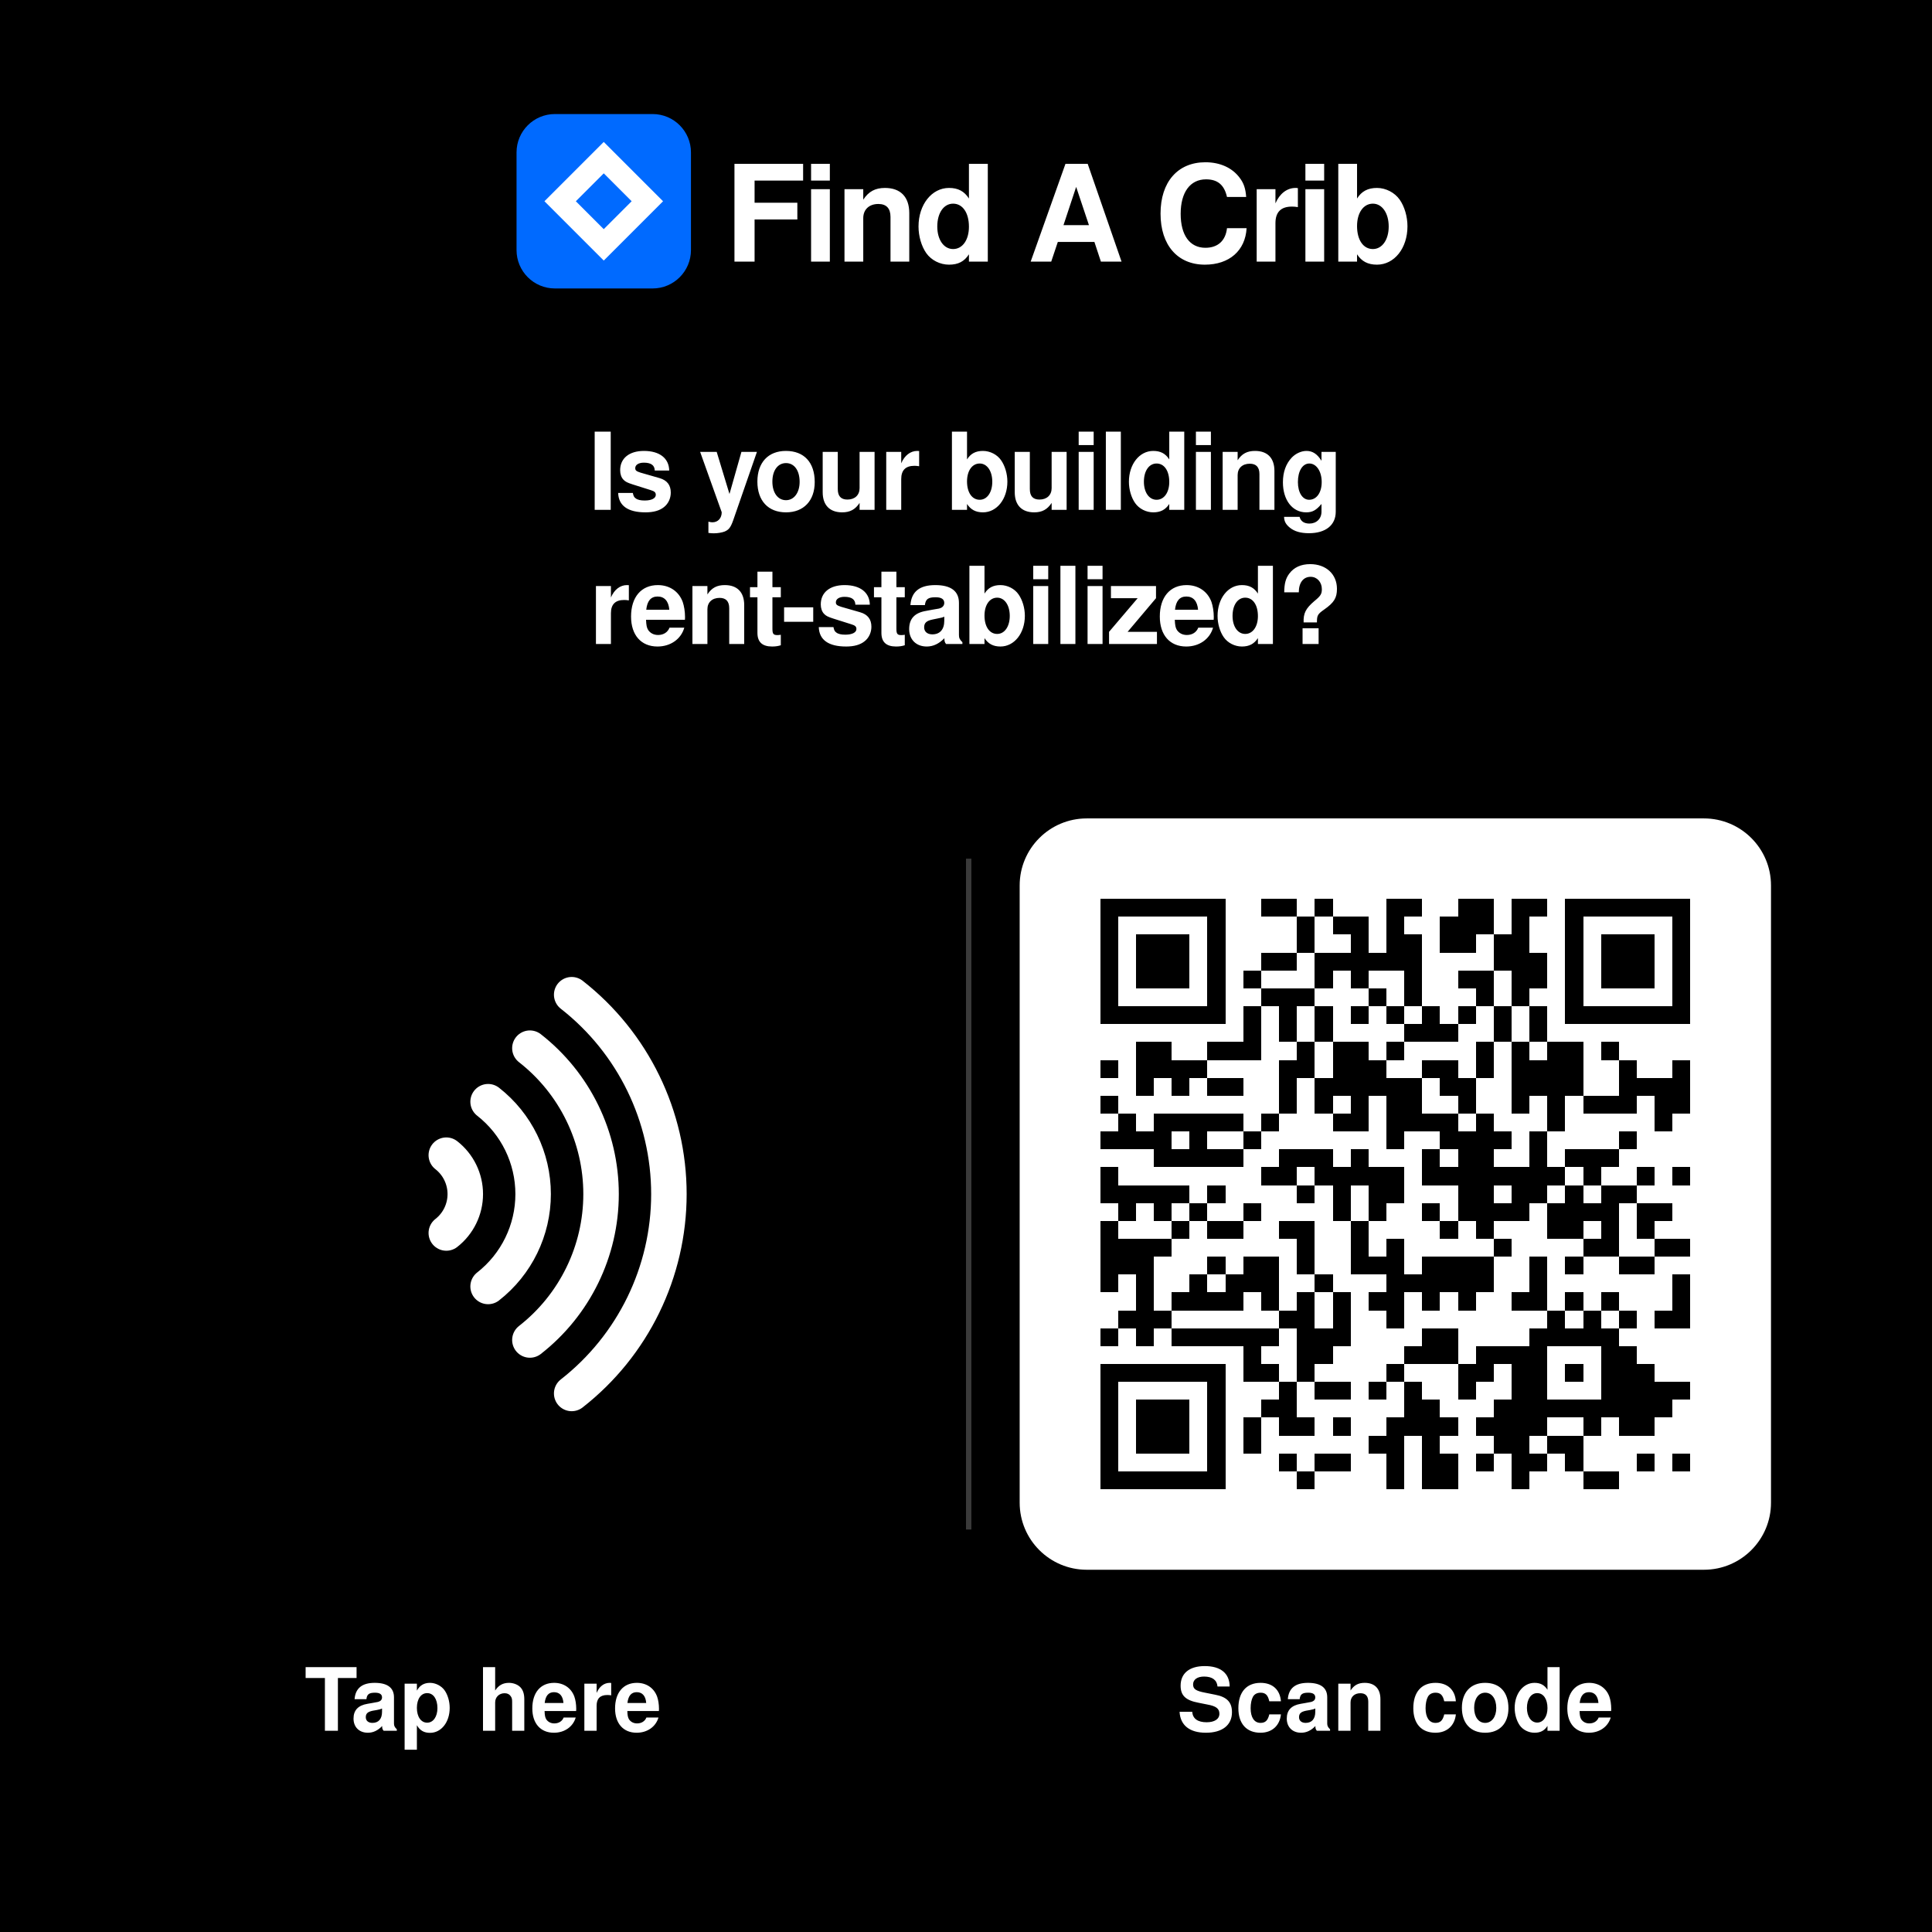
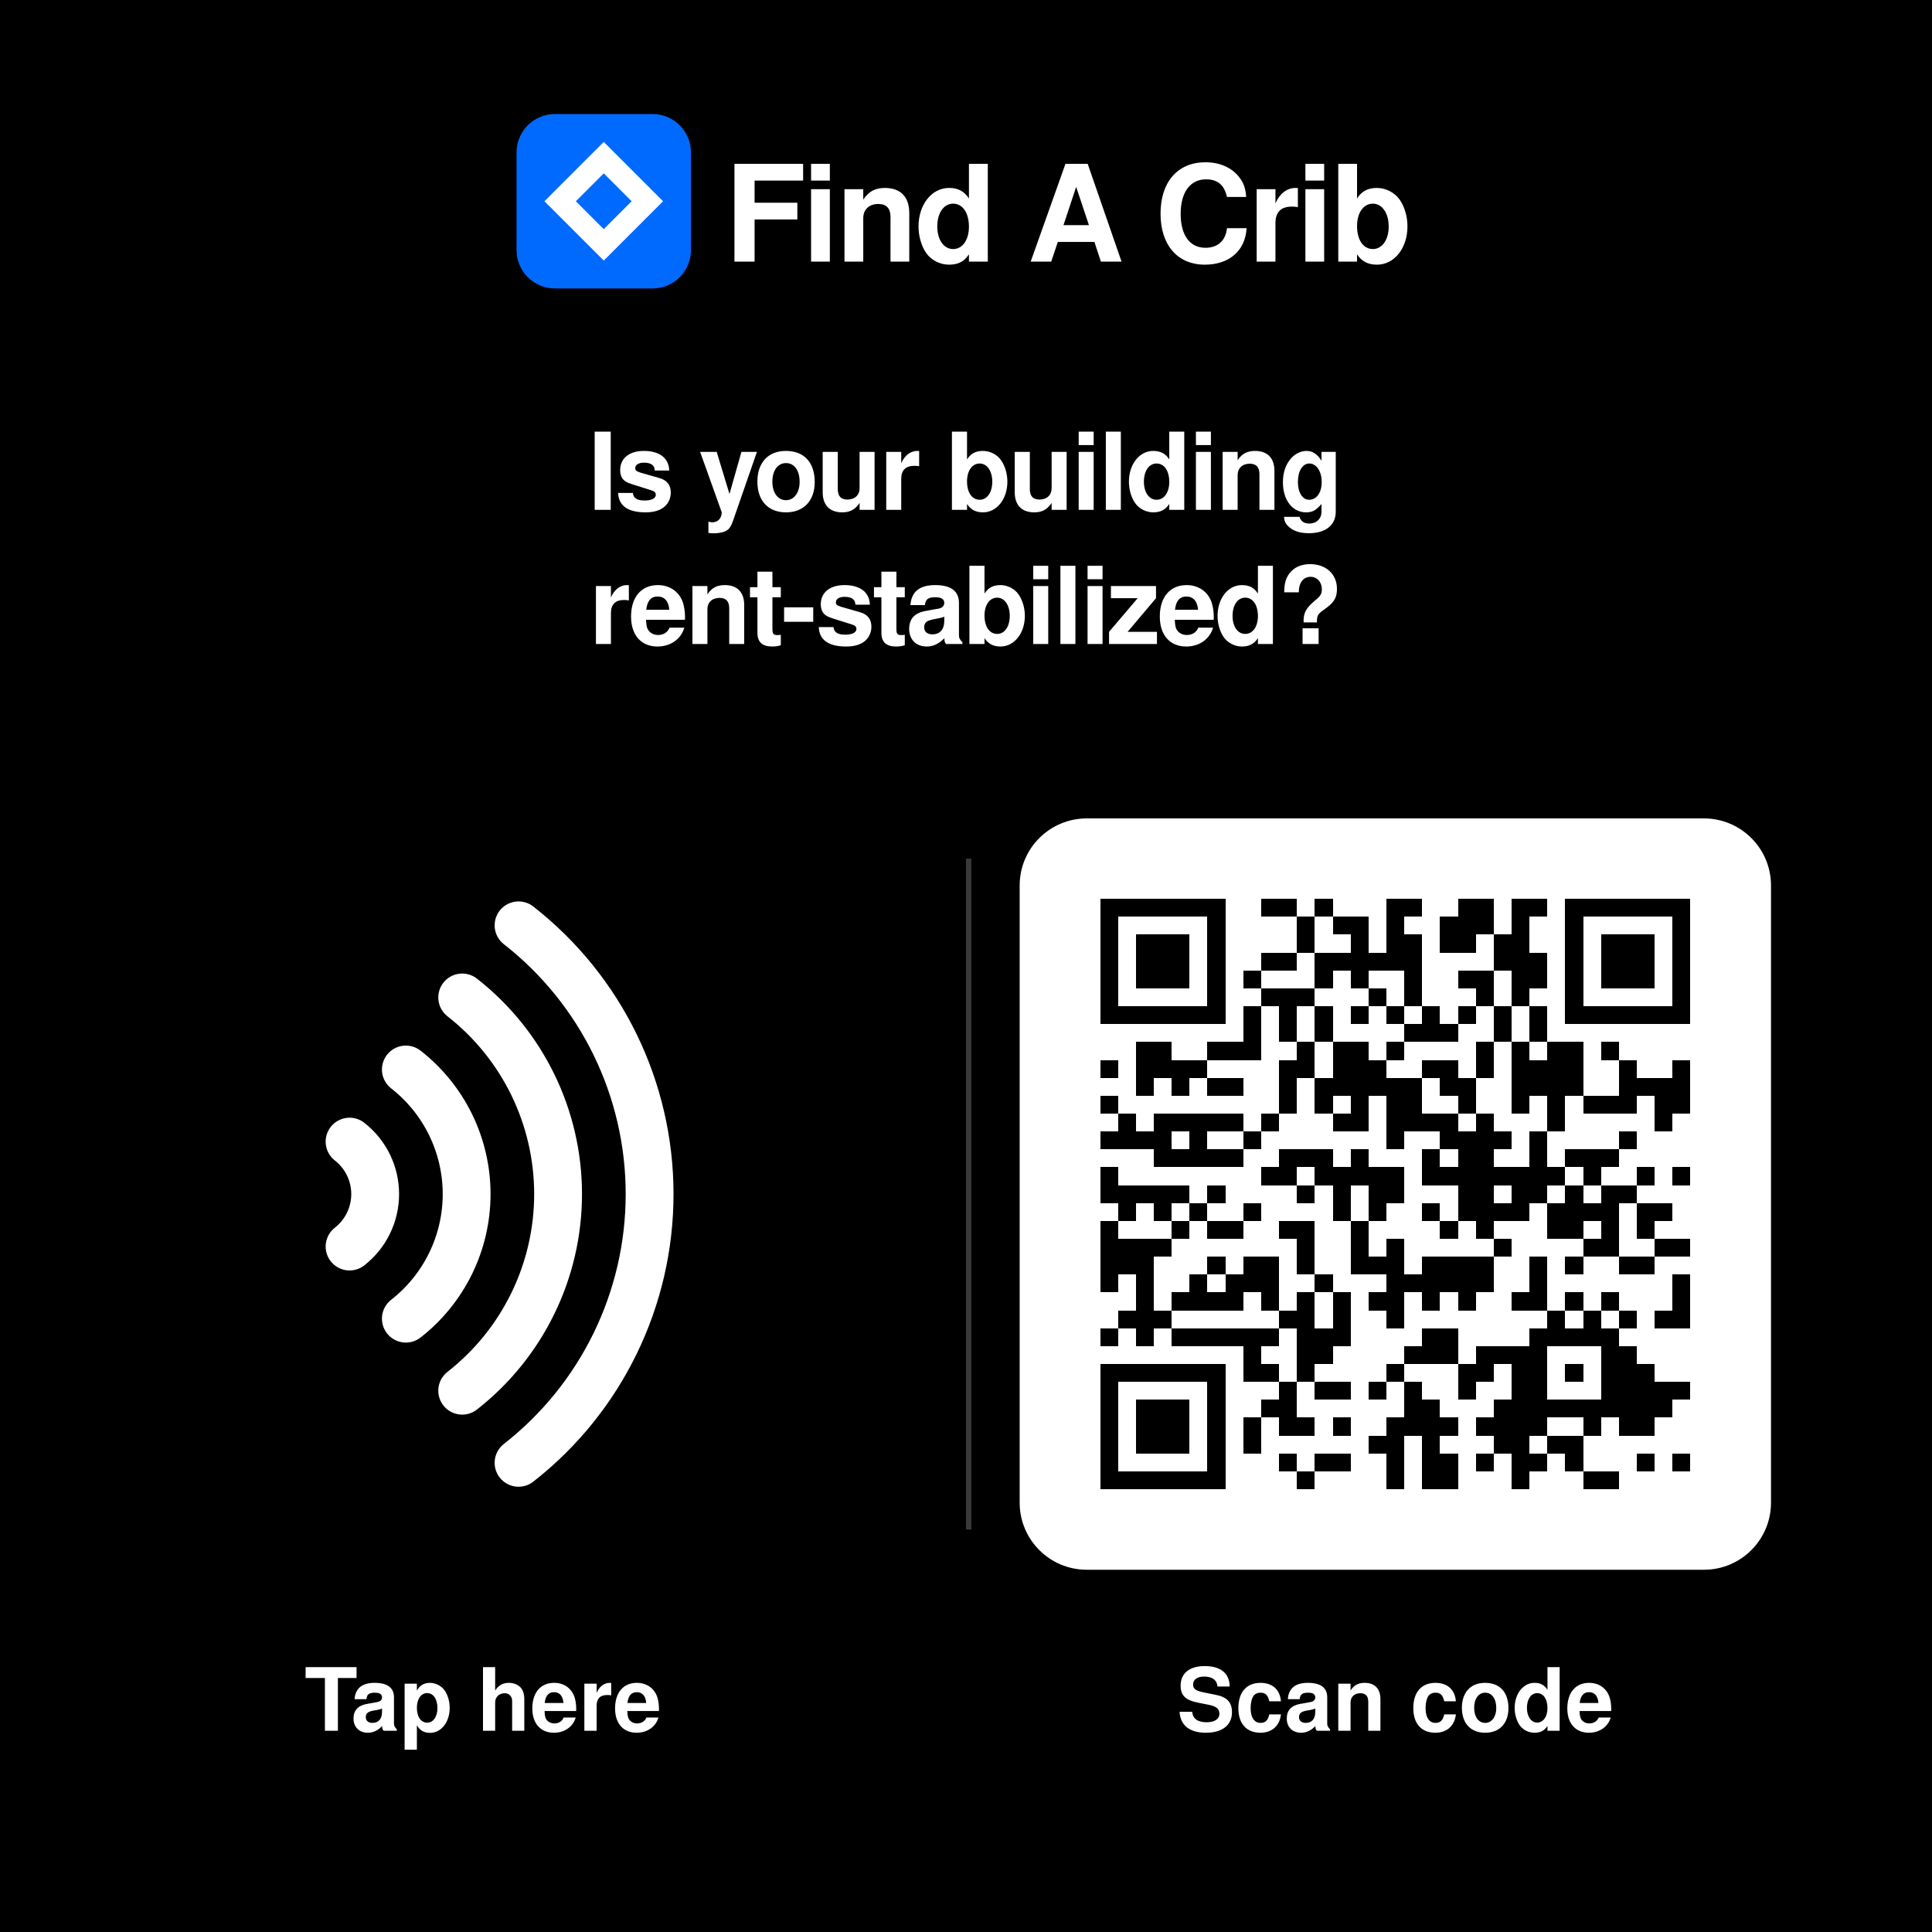
<svg xmlns="http://www.w3.org/2000/svg" width="4in" height="4in" viewBox="0 0 288.00 288.00">
  <rect x="0.00" y="0.00" width="288.00" height="288.00" rx="0.00" fill="#000000" />
  <rect x="77.00" y="17.00" width="26.00" height="26.00" rx="5.72" fill="#006AFF" />
  <path d="M90.00,21.16 L98.84,30.00 L90.00,38.84 L81.16,30.00 Z" fill="#FFFFFF" />
  <path d="M90.00,25.84 L94.16,30.00 L90.00,34.16 L85.84,30.00 Z" fill="#006AFF" />
  <text x="108.00" y="39.00" font-family="Helvetica Neue, Helvetica, Arial, sans-serif" font-size="20.00" font-weight="700" fill="#FFFFFF" text-anchor="start" letter-spacing="-0.50">Find A Crib</text>
  <text x="144.00" y="76.00" font-family="Helvetica Neue, Helvetica, Arial, sans-serif" font-size="16.00" font-weight="700" fill="#FFFFFF" text-anchor="middle" letter-spacing="-0.40">Is your building</text>
  <text x="144.00" y="96.00" font-family="Helvetica Neue, Helvetica, Arial, sans-serif" font-size="16.00" font-weight="700" fill="#FFFFFF" text-anchor="middle" letter-spacing="-0.40">rent-stabilized?</text>
-   <path d="M66.53,172.20 A7.36,7.36 0 0,1 66.53,183.80" fill="none" stroke="#FFFFFF" stroke-width="5.29" stroke-linecap="round" />
-   <path d="M72.76,164.23 A17.48,17.48 0 0,1 72.76,191.77" fill="none" stroke="#FFFFFF" stroke-width="5.29" stroke-linecap="round" />
-   <path d="M78.99,156.25 A27.60,27.60 0 0,1 78.99,199.75" fill="none" stroke="#FFFFFF" stroke-width="5.29" stroke-linecap="round" />
-   <path d="M85.22,148.28 A37.72,37.72 0 0,1 85.22,207.72" fill="none" stroke="#FFFFFF" stroke-width="5.29" stroke-linecap="round" />
+   <path d="M52.11,170.18 A9.92,9.92 0 0,1 52.11,185.82" fill="none" stroke="#FFFFFF" stroke-width="7.13" stroke-linecap="round" />
+   <path d="M60.50,159.43 A23.56,23.56 0 0,1 60.50,196.57" fill="none" stroke="#FFFFFF" stroke-width="7.13" stroke-linecap="round" />
+   <path d="M68.90,148.69 A37.20,37.20 0 0,1 68.90,207.31" fill="none" stroke="#FFFFFF" stroke-width="7.13" stroke-linecap="round" />
+   <path d="M77.30,137.94 A50.84,50.84 0 0,1 77.30,218.06" fill="none" stroke="#FFFFFF" stroke-width="7.13" stroke-linecap="round" />
  <rect x="144.00" y="128.00" width="0.80" height="100.00" rx="0.00" fill="#3A3A3A" />
  <rect x="152.00" y="122.00" width="112.00" height="112.00" rx="10.00" fill="#FFFFFF" />
  <path d="M164.000,134.000h2.667v2.667h-2.667zM166.667,134.000h2.667v2.667h-2.667zM169.333,134.000h2.667v2.667h-2.667zM172.000,134.000h2.667v2.667h-2.667zM174.667,134.000h2.667v2.667h-2.667zM177.333,134.000h2.667v2.667h-2.667zM180.000,134.000h2.667v2.667h-2.667zM188.000,134.000h2.667v2.667h-2.667zM190.667,134.000h2.667v2.667h-2.667zM196.000,134.000h2.667v2.667h-2.667zM206.667,134.000h2.667v2.667h-2.667zM209.333,134.000h2.667v2.667h-2.667zM217.333,134.000h2.667v2.667h-2.667zM220.000,134.000h2.667v2.667h-2.667zM225.333,134.000h2.667v2.667h-2.667zM228.000,134.000h2.667v2.667h-2.667zM233.333,134.000h2.667v2.667h-2.667zM236.000,134.000h2.667v2.667h-2.667zM238.667,134.000h2.667v2.667h-2.667zM241.333,134.000h2.667v2.667h-2.667zM244.000,134.000h2.667v2.667h-2.667zM246.667,134.000h2.667v2.667h-2.667zM249.333,134.000h2.667v2.667h-2.667zM164.000,136.667h2.667v2.667h-2.667zM180.000,136.667h2.667v2.667h-2.667zM193.333,136.667h2.667v2.667h-2.667zM198.667,136.667h2.667v2.667h-2.667zM201.333,136.667h2.667v2.667h-2.667zM206.667,136.667h2.667v2.667h-2.667zM214.667,136.667h2.667v2.667h-2.667zM217.333,136.667h2.667v2.667h-2.667zM220.000,136.667h2.667v2.667h-2.667zM225.333,136.667h2.667v2.667h-2.667zM233.333,136.667h2.667v2.667h-2.667zM249.333,136.667h2.667v2.667h-2.667zM164.000,139.333h2.667v2.667h-2.667zM169.333,139.333h2.667v2.667h-2.667zM172.000,139.333h2.667v2.667h-2.667zM174.667,139.333h2.667v2.667h-2.667zM180.000,139.333h2.667v2.667h-2.667zM193.333,139.333h2.667v2.667h-2.667zM201.333,139.333h2.667v2.667h-2.667zM206.667,139.333h2.667v2.667h-2.667zM209.333,139.333h2.667v2.667h-2.667zM214.667,139.333h2.667v2.667h-2.667zM217.333,139.333h2.667v2.667h-2.667zM222.667,139.333h2.667v2.667h-2.667zM225.333,139.333h2.667v2.667h-2.667zM233.333,139.333h2.667v2.667h-2.667zM238.667,139.333h2.667v2.667h-2.667zM241.333,139.333h2.667v2.667h-2.667zM244.000,139.333h2.667v2.667h-2.667zM249.333,139.333h2.667v2.667h-2.667zM164.000,142.000h2.667v2.667h-2.667zM169.333,142.000h2.667v2.667h-2.667zM172.000,142.000h2.667v2.667h-2.667zM174.667,142.000h2.667v2.667h-2.667zM180.000,142.000h2.667v2.667h-2.667zM188.000,142.000h2.667v2.667h-2.667zM190.667,142.000h2.667v2.667h-2.667zM196.000,142.000h2.667v2.667h-2.667zM198.667,142.000h2.667v2.667h-2.667zM201.333,142.000h2.667v2.667h-2.667zM204.000,142.000h2.667v2.667h-2.667zM206.667,142.000h2.667v2.667h-2.667zM209.333,142.000h2.667v2.667h-2.667zM222.667,142.000h2.667v2.667h-2.667zM225.333,142.000h2.667v2.667h-2.667zM228.000,142.000h2.667v2.667h-2.667zM233.333,142.000h2.667v2.667h-2.667zM238.667,142.000h2.667v2.667h-2.667zM241.333,142.000h2.667v2.667h-2.667zM244.000,142.000h2.667v2.667h-2.667zM249.333,142.000h2.667v2.667h-2.667zM164.000,144.667h2.667v2.667h-2.667zM169.333,144.667h2.667v2.667h-2.667zM172.000,144.667h2.667v2.667h-2.667zM174.667,144.667h2.667v2.667h-2.667zM180.000,144.667h2.667v2.667h-2.667zM185.333,144.667h2.667v2.667h-2.667zM196.000,144.667h2.667v2.667h-2.667zM201.333,144.667h2.667v2.667h-2.667zM209.333,144.667h2.667v2.667h-2.667zM217.333,144.667h2.667v2.667h-2.667zM220.000,144.667h2.667v2.667h-2.667zM225.333,144.667h2.667v2.667h-2.667zM228.000,144.667h2.667v2.667h-2.667zM233.333,144.667h2.667v2.667h-2.667zM238.667,144.667h2.667v2.667h-2.667zM241.333,144.667h2.667v2.667h-2.667zM244.000,144.667h2.667v2.667h-2.667zM249.333,144.667h2.667v2.667h-2.667zM164.000,147.333h2.667v2.667h-2.667zM180.000,147.333h2.667v2.667h-2.667zM188.000,147.333h2.667v2.667h-2.667zM190.667,147.333h2.667v2.667h-2.667zM193.333,147.333h2.667v2.667h-2.667zM204.000,147.333h2.667v2.667h-2.667zM209.333,147.333h2.667v2.667h-2.667zM220.000,147.333h2.667v2.667h-2.667zM225.333,147.333h2.667v2.667h-2.667zM233.333,147.333h2.667v2.667h-2.667zM249.333,147.333h2.667v2.667h-2.667zM164.000,150.000h2.667v2.667h-2.667zM166.667,150.000h2.667v2.667h-2.667zM169.333,150.000h2.667v2.667h-2.667zM172.000,150.000h2.667v2.667h-2.667zM174.667,150.000h2.667v2.667h-2.667zM177.333,150.000h2.667v2.667h-2.667zM180.000,150.000h2.667v2.667h-2.667zM185.333,150.000h2.667v2.667h-2.667zM190.667,150.000h2.667v2.667h-2.667zM196.000,150.000h2.667v2.667h-2.667zM201.333,150.000h2.667v2.667h-2.667zM206.667,150.000h2.667v2.667h-2.667zM212.000,150.000h2.667v2.667h-2.667zM217.333,150.000h2.667v2.667h-2.667zM222.667,150.000h2.667v2.667h-2.667zM228.000,150.000h2.667v2.667h-2.667zM233.333,150.000h2.667v2.667h-2.667zM236.000,150.000h2.667v2.667h-2.667zM238.667,150.000h2.667v2.667h-2.667zM241.333,150.000h2.667v2.667h-2.667zM244.000,150.000h2.667v2.667h-2.667zM246.667,150.000h2.667v2.667h-2.667zM249.333,150.000h2.667v2.667h-2.667zM185.333,152.667h2.667v2.667h-2.667zM190.667,152.667h2.667v2.667h-2.667zM196.000,152.667h2.667v2.667h-2.667zM209.333,152.667h2.667v2.667h-2.667zM212.000,152.667h2.667v2.667h-2.667zM214.667,152.667h2.667v2.667h-2.667zM222.667,152.667h2.667v2.667h-2.667zM228.000,152.667h2.667v2.667h-2.667zM169.333,155.333h2.667v2.667h-2.667zM172.000,155.333h2.667v2.667h-2.667zM180.000,155.333h2.667v2.667h-2.667zM182.667,155.333h2.667v2.667h-2.667zM185.333,155.333h2.667v2.667h-2.667zM193.333,155.333h2.667v2.667h-2.667zM198.667,155.333h2.667v2.667h-2.667zM201.333,155.333h2.667v2.667h-2.667zM206.667,155.333h2.667v2.667h-2.667zM220.000,155.333h2.667v2.667h-2.667zM225.333,155.333h2.667v2.667h-2.667zM230.667,155.333h2.667v2.667h-2.667zM233.333,155.333h2.667v2.667h-2.667zM238.667,155.333h2.667v2.667h-2.667zM164.000,158.000h2.667v2.667h-2.667zM169.333,158.000h2.667v2.667h-2.667zM172.000,158.000h2.667v2.667h-2.667zM174.667,158.000h2.667v2.667h-2.667zM177.333,158.000h2.667v2.667h-2.667zM190.667,158.000h2.667v2.667h-2.667zM193.333,158.000h2.667v2.667h-2.667zM198.667,158.000h2.667v2.667h-2.667zM201.333,158.000h2.667v2.667h-2.667zM204.000,158.000h2.667v2.667h-2.667zM212.000,158.000h2.667v2.667h-2.667zM214.667,158.000h2.667v2.667h-2.667zM220.000,158.000h2.667v2.667h-2.667zM225.333,158.000h2.667v2.667h-2.667zM228.000,158.000h2.667v2.667h-2.667zM230.667,158.000h2.667v2.667h-2.667zM233.333,158.000h2.667v2.667h-2.667zM241.333,158.000h2.667v2.667h-2.667zM249.333,158.000h2.667v2.667h-2.667zM169.333,160.667h2.667v2.667h-2.667zM174.667,160.667h2.667v2.667h-2.667zM180.000,160.667h2.667v2.667h-2.667zM182.667,160.667h2.667v2.667h-2.667zM190.667,160.667h2.667v2.667h-2.667zM196.000,160.667h2.667v2.667h-2.667zM198.667,160.667h2.667v2.667h-2.667zM201.333,160.667h2.667v2.667h-2.667zM204.000,160.667h2.667v2.667h-2.667zM206.667,160.667h2.667v2.667h-2.667zM209.333,160.667h2.667v2.667h-2.667zM214.667,160.667h2.667v2.667h-2.667zM217.333,160.667h2.667v2.667h-2.667zM225.333,160.667h2.667v2.667h-2.667zM228.000,160.667h2.667v2.667h-2.667zM230.667,160.667h2.667v2.667h-2.667zM233.333,160.667h2.667v2.667h-2.667zM241.333,160.667h2.667v2.667h-2.667zM244.000,160.667h2.667v2.667h-2.667zM246.667,160.667h2.667v2.667h-2.667zM249.333,160.667h2.667v2.667h-2.667zM164.000,163.333h2.667v2.667h-2.667zM190.667,163.333h2.667v2.667h-2.667zM196.000,163.333h2.667v2.667h-2.667zM201.333,163.333h2.667v2.667h-2.667zM206.667,163.333h2.667v2.667h-2.667zM209.333,163.333h2.667v2.667h-2.667zM217.333,163.333h2.667v2.667h-2.667zM225.333,163.333h2.667v2.667h-2.667zM230.667,163.333h2.667v2.667h-2.667zM236.000,163.333h2.667v2.667h-2.667zM238.667,163.333h2.667v2.667h-2.667zM241.333,163.333h2.667v2.667h-2.667zM246.667,163.333h2.667v2.667h-2.667zM249.333,163.333h2.667v2.667h-2.667zM166.667,166.000h2.667v2.667h-2.667zM172.000,166.000h2.667v2.667h-2.667zM174.667,166.000h2.667v2.667h-2.667zM177.333,166.000h2.667v2.667h-2.667zM180.000,166.000h2.667v2.667h-2.667zM182.667,166.000h2.667v2.667h-2.667zM188.000,166.000h2.667v2.667h-2.667zM198.667,166.000h2.667v2.667h-2.667zM201.333,166.000h2.667v2.667h-2.667zM206.667,166.000h2.667v2.667h-2.667zM209.333,166.000h2.667v2.667h-2.667zM212.000,166.000h2.667v2.667h-2.667zM214.667,166.000h2.667v2.667h-2.667zM220.000,166.000h2.667v2.667h-2.667zM230.667,166.000h2.667v2.667h-2.667zM246.667,166.000h2.667v2.667h-2.667zM164.000,168.667h2.667v2.667h-2.667zM166.667,168.667h2.667v2.667h-2.667zM169.333,168.667h2.667v2.667h-2.667zM172.000,168.667h2.667v2.667h-2.667zM177.333,168.667h2.667v2.667h-2.667zM185.333,168.667h2.667v2.667h-2.667zM206.667,168.667h2.667v2.667h-2.667zM214.667,168.667h2.667v2.667h-2.667zM217.333,168.667h2.667v2.667h-2.667zM220.000,168.667h2.667v2.667h-2.667zM222.667,168.667h2.667v2.667h-2.667zM228.000,168.667h2.667v2.667h-2.667zM241.333,168.667h2.667v2.667h-2.667zM172.000,171.333h2.667v2.667h-2.667zM174.667,171.333h2.667v2.667h-2.667zM177.333,171.333h2.667v2.667h-2.667zM180.000,171.333h2.667v2.667h-2.667zM182.667,171.333h2.667v2.667h-2.667zM190.667,171.333h2.667v2.667h-2.667zM193.333,171.333h2.667v2.667h-2.667zM196.000,171.333h2.667v2.667h-2.667zM201.333,171.333h2.667v2.667h-2.667zM212.000,171.333h2.667v2.667h-2.667zM217.333,171.333h2.667v2.667h-2.667zM220.000,171.333h2.667v2.667h-2.667zM228.000,171.333h2.667v2.667h-2.667zM233.333,171.333h2.667v2.667h-2.667zM236.000,171.333h2.667v2.667h-2.667zM238.667,171.333h2.667v2.667h-2.667zM164.000,174.000h2.667v2.667h-2.667zM188.000,174.000h2.667v2.667h-2.667zM190.667,174.000h2.667v2.667h-2.667zM196.000,174.000h2.667v2.667h-2.667zM198.667,174.000h2.667v2.667h-2.667zM201.333,174.000h2.667v2.667h-2.667zM204.000,174.000h2.667v2.667h-2.667zM206.667,174.000h2.667v2.667h-2.667zM212.000,174.000h2.667v2.667h-2.667zM214.667,174.000h2.667v2.667h-2.667zM217.333,174.000h2.667v2.667h-2.667zM220.000,174.000h2.667v2.667h-2.667zM222.667,174.000h2.667v2.667h-2.667zM225.333,174.000h2.667v2.667h-2.667zM228.000,174.000h2.667v2.667h-2.667zM230.667,174.000h2.667v2.667h-2.667zM236.000,174.000h2.667v2.667h-2.667zM244.000,174.000h2.667v2.667h-2.667zM249.333,174.000h2.667v2.667h-2.667zM164.000,176.667h2.667v2.667h-2.667zM166.667,176.667h2.667v2.667h-2.667zM169.333,176.667h2.667v2.667h-2.667zM172.000,176.667h2.667v2.667h-2.667zM174.667,176.667h2.667v2.667h-2.667zM180.000,176.667h2.667v2.667h-2.667zM193.333,176.667h2.667v2.667h-2.667zM198.667,176.667h2.667v2.667h-2.667zM204.000,176.667h2.667v2.667h-2.667zM206.667,176.667h2.667v2.667h-2.667zM217.333,176.667h2.667v2.667h-2.667zM220.000,176.667h2.667v2.667h-2.667zM225.333,176.667h2.667v2.667h-2.667zM228.000,176.667h2.667v2.667h-2.667zM233.333,176.667h2.667v2.667h-2.667zM238.667,176.667h2.667v2.667h-2.667zM241.333,176.667h2.667v2.667h-2.667zM166.667,179.333h2.667v2.667h-2.667zM172.000,179.333h2.667v2.667h-2.667zM177.333,179.333h2.667v2.667h-2.667zM185.333,179.333h2.667v2.667h-2.667zM198.667,179.333h2.667v2.667h-2.667zM204.000,179.333h2.667v2.667h-2.667zM212.000,179.333h2.667v2.667h-2.667zM217.333,179.333h2.667v2.667h-2.667zM220.000,179.333h2.667v2.667h-2.667zM222.667,179.333h2.667v2.667h-2.667zM225.333,179.333h2.667v2.667h-2.667zM230.667,179.333h2.667v2.667h-2.667zM233.333,179.333h2.667v2.667h-2.667zM236.000,179.333h2.667v2.667h-2.667zM238.667,179.333h2.667v2.667h-2.667zM244.000,179.333h2.667v2.667h-2.667zM246.667,179.333h2.667v2.667h-2.667zM164.000,182.000h2.667v2.667h-2.667zM174.667,182.000h2.667v2.667h-2.667zM180.000,182.000h2.667v2.667h-2.667zM182.667,182.000h2.667v2.667h-2.667zM190.667,182.000h2.667v2.667h-2.667zM193.333,182.000h2.667v2.667h-2.667zM201.333,182.000h2.667v2.667h-2.667zM214.667,182.000h2.667v2.667h-2.667zM220.000,182.000h2.667v2.667h-2.667zM230.667,182.000h2.667v2.667h-2.667zM233.333,182.000h2.667v2.667h-2.667zM238.667,182.000h2.667v2.667h-2.667zM244.000,182.000h2.667v2.667h-2.667zM164.000,184.667h2.667v2.667h-2.667zM166.667,184.667h2.667v2.667h-2.667zM169.333,184.667h2.667v2.667h-2.667zM172.000,184.667h2.667v2.667h-2.667zM193.333,184.667h2.667v2.667h-2.667zM201.333,184.667h2.667v2.667h-2.667zM206.667,184.667h2.667v2.667h-2.667zM222.667,184.667h2.667v2.667h-2.667zM236.000,184.667h2.667v2.667h-2.667zM238.667,184.667h2.667v2.667h-2.667zM246.667,184.667h2.667v2.667h-2.667zM249.333,184.667h2.667v2.667h-2.667zM164.000,187.333h2.667v2.667h-2.667zM166.667,187.333h2.667v2.667h-2.667zM169.333,187.333h2.667v2.667h-2.667zM180.000,187.333h2.667v2.667h-2.667zM185.333,187.333h2.667v2.667h-2.667zM188.000,187.333h2.667v2.667h-2.667zM193.333,187.333h2.667v2.667h-2.667zM201.333,187.333h2.667v2.667h-2.667zM204.000,187.333h2.667v2.667h-2.667zM206.667,187.333h2.667v2.667h-2.667zM212.000,187.333h2.667v2.667h-2.667zM214.667,187.333h2.667v2.667h-2.667zM217.333,187.333h2.667v2.667h-2.667zM220.000,187.333h2.667v2.667h-2.667zM228.000,187.333h2.667v2.667h-2.667zM233.333,187.333h2.667v2.667h-2.667zM241.333,187.333h2.667v2.667h-2.667zM244.000,187.333h2.667v2.667h-2.667zM164.000,190.000h2.667v2.667h-2.667zM169.333,190.000h2.667v2.667h-2.667zM177.333,190.000h2.667v2.667h-2.667zM182.667,190.000h2.667v2.667h-2.667zM185.333,190.000h2.667v2.667h-2.667zM188.000,190.000h2.667v2.667h-2.667zM196.000,190.000h2.667v2.667h-2.667zM206.667,190.000h2.667v2.667h-2.667zM209.333,190.000h2.667v2.667h-2.667zM212.000,190.000h2.667v2.667h-2.667zM214.667,190.000h2.667v2.667h-2.667zM217.333,190.000h2.667v2.667h-2.667zM220.000,190.000h2.667v2.667h-2.667zM228.000,190.000h2.667v2.667h-2.667zM249.333,190.000h2.667v2.667h-2.667zM169.333,192.667h2.667v2.667h-2.667zM174.667,192.667h2.667v2.667h-2.667zM177.333,192.667h2.667v2.667h-2.667zM180.000,192.667h2.667v2.667h-2.667zM182.667,192.667h2.667v2.667h-2.667zM188.000,192.667h2.667v2.667h-2.667zM193.333,192.667h2.667v2.667h-2.667zM198.667,192.667h2.667v2.667h-2.667zM204.000,192.667h2.667v2.667h-2.667zM206.667,192.667h2.667v2.667h-2.667zM212.000,192.667h2.667v2.667h-2.667zM217.333,192.667h2.667v2.667h-2.667zM225.333,192.667h2.667v2.667h-2.667zM228.000,192.667h2.667v2.667h-2.667zM233.333,192.667h2.667v2.667h-2.667zM238.667,192.667h2.667v2.667h-2.667zM249.333,192.667h2.667v2.667h-2.667zM166.667,195.333h2.667v2.667h-2.667zM169.333,195.333h2.667v2.667h-2.667zM172.000,195.333h2.667v2.667h-2.667zM190.667,195.333h2.667v2.667h-2.667zM193.333,195.333h2.667v2.667h-2.667zM198.667,195.333h2.667v2.667h-2.667zM206.667,195.333h2.667v2.667h-2.667zM230.667,195.333h2.667v2.667h-2.667zM236.000,195.333h2.667v2.667h-2.667zM241.333,195.333h2.667v2.667h-2.667zM246.667,195.333h2.667v2.667h-2.667zM249.333,195.333h2.667v2.667h-2.667zM164.000,198.000h2.667v2.667h-2.667zM169.333,198.000h2.667v2.667h-2.667zM174.667,198.000h2.667v2.667h-2.667zM177.333,198.000h2.667v2.667h-2.667zM180.000,198.000h2.667v2.667h-2.667zM182.667,198.000h2.667v2.667h-2.667zM185.333,198.000h2.667v2.667h-2.667zM188.000,198.000h2.667v2.667h-2.667zM193.333,198.000h2.667v2.667h-2.667zM196.000,198.000h2.667v2.667h-2.667zM198.667,198.000h2.667v2.667h-2.667zM212.000,198.000h2.667v2.667h-2.667zM214.667,198.000h2.667v2.667h-2.667zM228.000,198.000h2.667v2.667h-2.667zM230.667,198.000h2.667v2.667h-2.667zM233.333,198.000h2.667v2.667h-2.667zM236.000,198.000h2.667v2.667h-2.667zM238.667,198.000h2.667v2.667h-2.667zM185.333,200.667h2.667v2.667h-2.667zM193.333,200.667h2.667v2.667h-2.667zM196.000,200.667h2.667v2.667h-2.667zM209.333,200.667h2.667v2.667h-2.667zM212.000,200.667h2.667v2.667h-2.667zM214.667,200.667h2.667v2.667h-2.667zM220.000,200.667h2.667v2.667h-2.667zM222.667,200.667h2.667v2.667h-2.667zM225.333,200.667h2.667v2.667h-2.667zM228.000,200.667h2.667v2.667h-2.667zM238.667,200.667h2.667v2.667h-2.667zM241.333,200.667h2.667v2.667h-2.667zM164.000,203.333h2.667v2.667h-2.667zM166.667,203.333h2.667v2.667h-2.667zM169.333,203.333h2.667v2.667h-2.667zM172.000,203.333h2.667v2.667h-2.667zM174.667,203.333h2.667v2.667h-2.667zM177.333,203.333h2.667v2.667h-2.667zM180.000,203.333h2.667v2.667h-2.667zM185.333,203.333h2.667v2.667h-2.667zM188.000,203.333h2.667v2.667h-2.667zM193.333,203.333h2.667v2.667h-2.667zM206.667,203.333h2.667v2.667h-2.667zM217.333,203.333h2.667v2.667h-2.667zM220.000,203.333h2.667v2.667h-2.667zM225.333,203.333h2.667v2.667h-2.667zM228.000,203.333h2.667v2.667h-2.667zM233.333,203.333h2.667v2.667h-2.667zM238.667,203.333h2.667v2.667h-2.667zM241.333,203.333h2.667v2.667h-2.667zM244.000,203.333h2.667v2.667h-2.667zM164.000,206.000h2.667v2.667h-2.667zM180.000,206.000h2.667v2.667h-2.667zM190.667,206.000h2.667v2.667h-2.667zM196.000,206.000h2.667v2.667h-2.667zM198.667,206.000h2.667v2.667h-2.667zM204.000,206.000h2.667v2.667h-2.667zM209.333,206.000h2.667v2.667h-2.667zM217.333,206.000h2.667v2.667h-2.667zM225.333,206.000h2.667v2.667h-2.667zM228.000,206.000h2.667v2.667h-2.667zM238.667,206.000h2.667v2.667h-2.667zM241.333,206.000h2.667v2.667h-2.667zM244.000,206.000h2.667v2.667h-2.667zM246.667,206.000h2.667v2.667h-2.667zM249.333,206.000h2.667v2.667h-2.667zM164.000,208.667h2.667v2.667h-2.667zM169.333,208.667h2.667v2.667h-2.667zM172.000,208.667h2.667v2.667h-2.667zM174.667,208.667h2.667v2.667h-2.667zM180.000,208.667h2.667v2.667h-2.667zM188.000,208.667h2.667v2.667h-2.667zM190.667,208.667h2.667v2.667h-2.667zM209.333,208.667h2.667v2.667h-2.667zM212.000,208.667h2.667v2.667h-2.667zM222.667,208.667h2.667v2.667h-2.667zM225.333,208.667h2.667v2.667h-2.667zM228.000,208.667h2.667v2.667h-2.667zM230.667,208.667h2.667v2.667h-2.667zM233.333,208.667h2.667v2.667h-2.667zM236.000,208.667h2.667v2.667h-2.667zM238.667,208.667h2.667v2.667h-2.667zM241.333,208.667h2.667v2.667h-2.667zM244.000,208.667h2.667v2.667h-2.667zM246.667,208.667h2.667v2.667h-2.667zM164.000,211.333h2.667v2.667h-2.667zM169.333,211.333h2.667v2.667h-2.667zM172.000,211.333h2.667v2.667h-2.667zM174.667,211.333h2.667v2.667h-2.667zM180.000,211.333h2.667v2.667h-2.667zM185.333,211.333h2.667v2.667h-2.667zM190.667,211.333h2.667v2.667h-2.667zM193.333,211.333h2.667v2.667h-2.667zM198.667,211.333h2.667v2.667h-2.667zM206.667,211.333h2.667v2.667h-2.667zM209.333,211.333h2.667v2.667h-2.667zM212.000,211.333h2.667v2.667h-2.667zM214.667,211.333h2.667v2.667h-2.667zM220.000,211.333h2.667v2.667h-2.667zM222.667,211.333h2.667v2.667h-2.667zM225.333,211.333h2.667v2.667h-2.667zM228.000,211.333h2.667v2.667h-2.667zM236.000,211.333h2.667v2.667h-2.667zM241.333,211.333h2.667v2.667h-2.667zM244.000,211.333h2.667v2.667h-2.667zM164.000,214.000h2.667v2.667h-2.667zM169.333,214.000h2.667v2.667h-2.667zM172.000,214.000h2.667v2.667h-2.667zM174.667,214.000h2.667v2.667h-2.667zM180.000,214.000h2.667v2.667h-2.667zM185.333,214.000h2.667v2.667h-2.667zM204.000,214.000h2.667v2.667h-2.667zM206.667,214.000h2.667v2.667h-2.667zM212.000,214.000h2.667v2.667h-2.667zM222.667,214.000h2.667v2.667h-2.667zM225.333,214.000h2.667v2.667h-2.667zM230.667,214.000h2.667v2.667h-2.667zM233.333,214.000h2.667v2.667h-2.667zM164.000,216.667h2.667v2.667h-2.667zM180.000,216.667h2.667v2.667h-2.667zM190.667,216.667h2.667v2.667h-2.667zM196.000,216.667h2.667v2.667h-2.667zM198.667,216.667h2.667v2.667h-2.667zM206.667,216.667h2.667v2.667h-2.667zM212.000,216.667h2.667v2.667h-2.667zM214.667,216.667h2.667v2.667h-2.667zM220.000,216.667h2.667v2.667h-2.667zM225.333,216.667h2.667v2.667h-2.667zM228.000,216.667h2.667v2.667h-2.667zM233.333,216.667h2.667v2.667h-2.667zM244.000,216.667h2.667v2.667h-2.667zM249.333,216.667h2.667v2.667h-2.667zM164.000,219.333h2.667v2.667h-2.667zM166.667,219.333h2.667v2.667h-2.667zM169.333,219.333h2.667v2.667h-2.667zM172.000,219.333h2.667v2.667h-2.667zM174.667,219.333h2.667v2.667h-2.667zM177.333,219.333h2.667v2.667h-2.667zM180.000,219.333h2.667v2.667h-2.667zM193.333,219.333h2.667v2.667h-2.667zM206.667,219.333h2.667v2.667h-2.667zM212.000,219.333h2.667v2.667h-2.667zM214.667,219.333h2.667v2.667h-2.667zM225.333,219.333h2.667v2.667h-2.667zM236.000,219.333h2.667v2.667h-2.667zM238.667,219.333h2.667v2.667h-2.667z" fill="#000000" shape-rendering="crispEdges" />
  <text x="72.00" y="258.00" font-family="Helvetica Neue, Helvetica, Arial, sans-serif" font-size="13.00" font-weight="700" fill="#FFFFFF" text-anchor="middle" letter-spacing="0.00">Tap here</text>
  <text x="208.00" y="258.00" font-family="Helvetica Neue, Helvetica, Arial, sans-serif" font-size="13.00" font-weight="700" fill="#FFFFFF" text-anchor="middle" letter-spacing="0.00">Scan code</text>
</svg>
